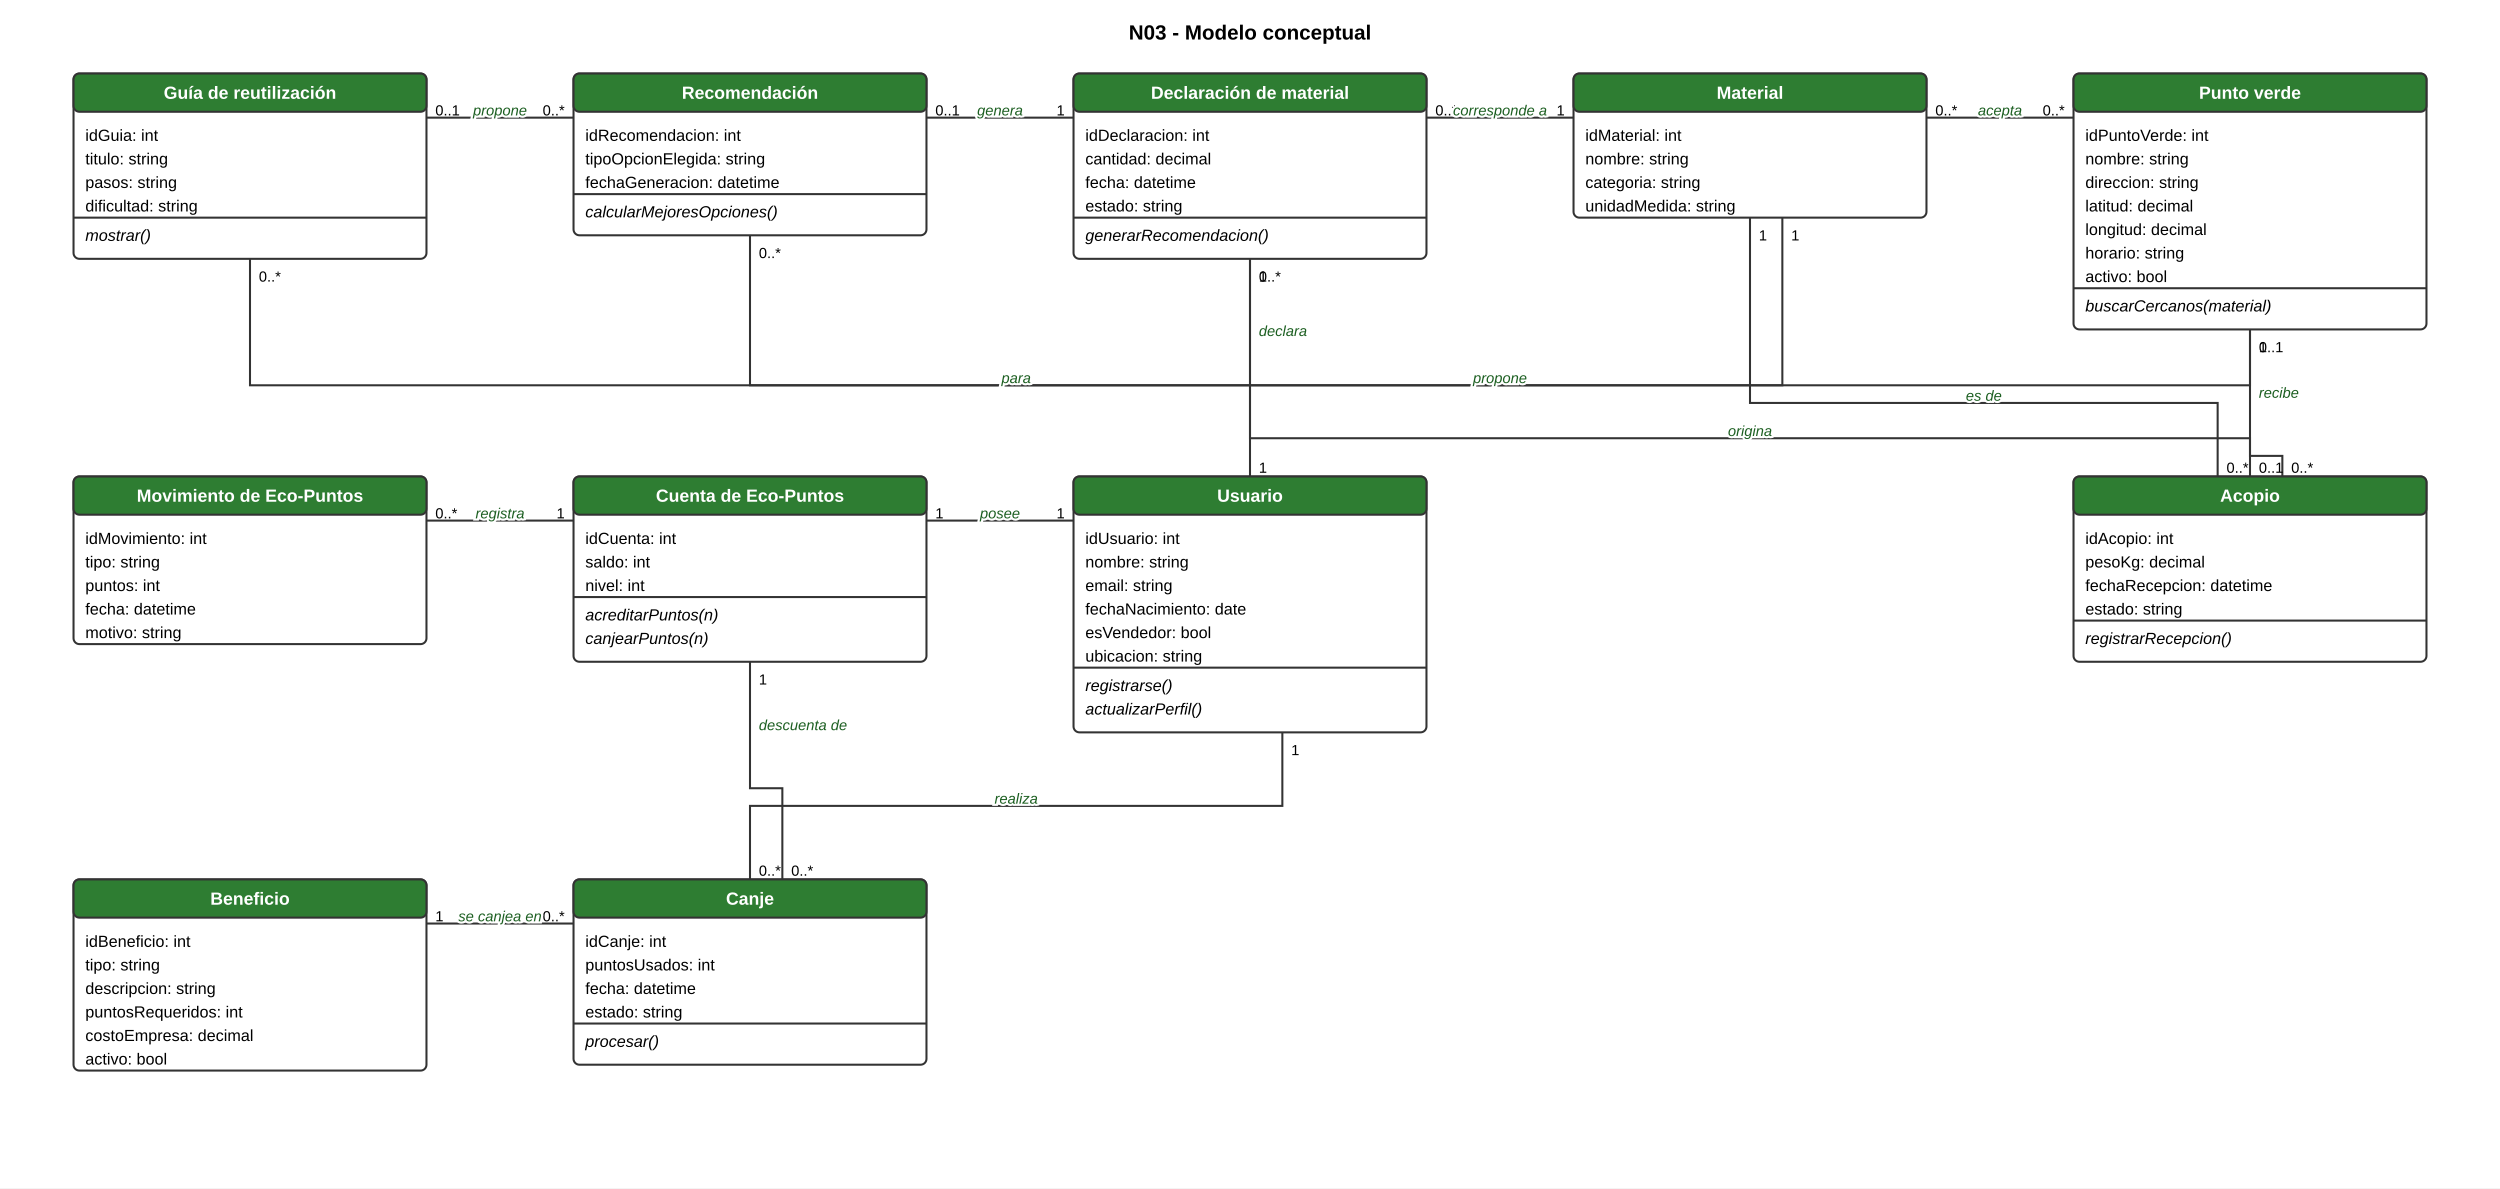
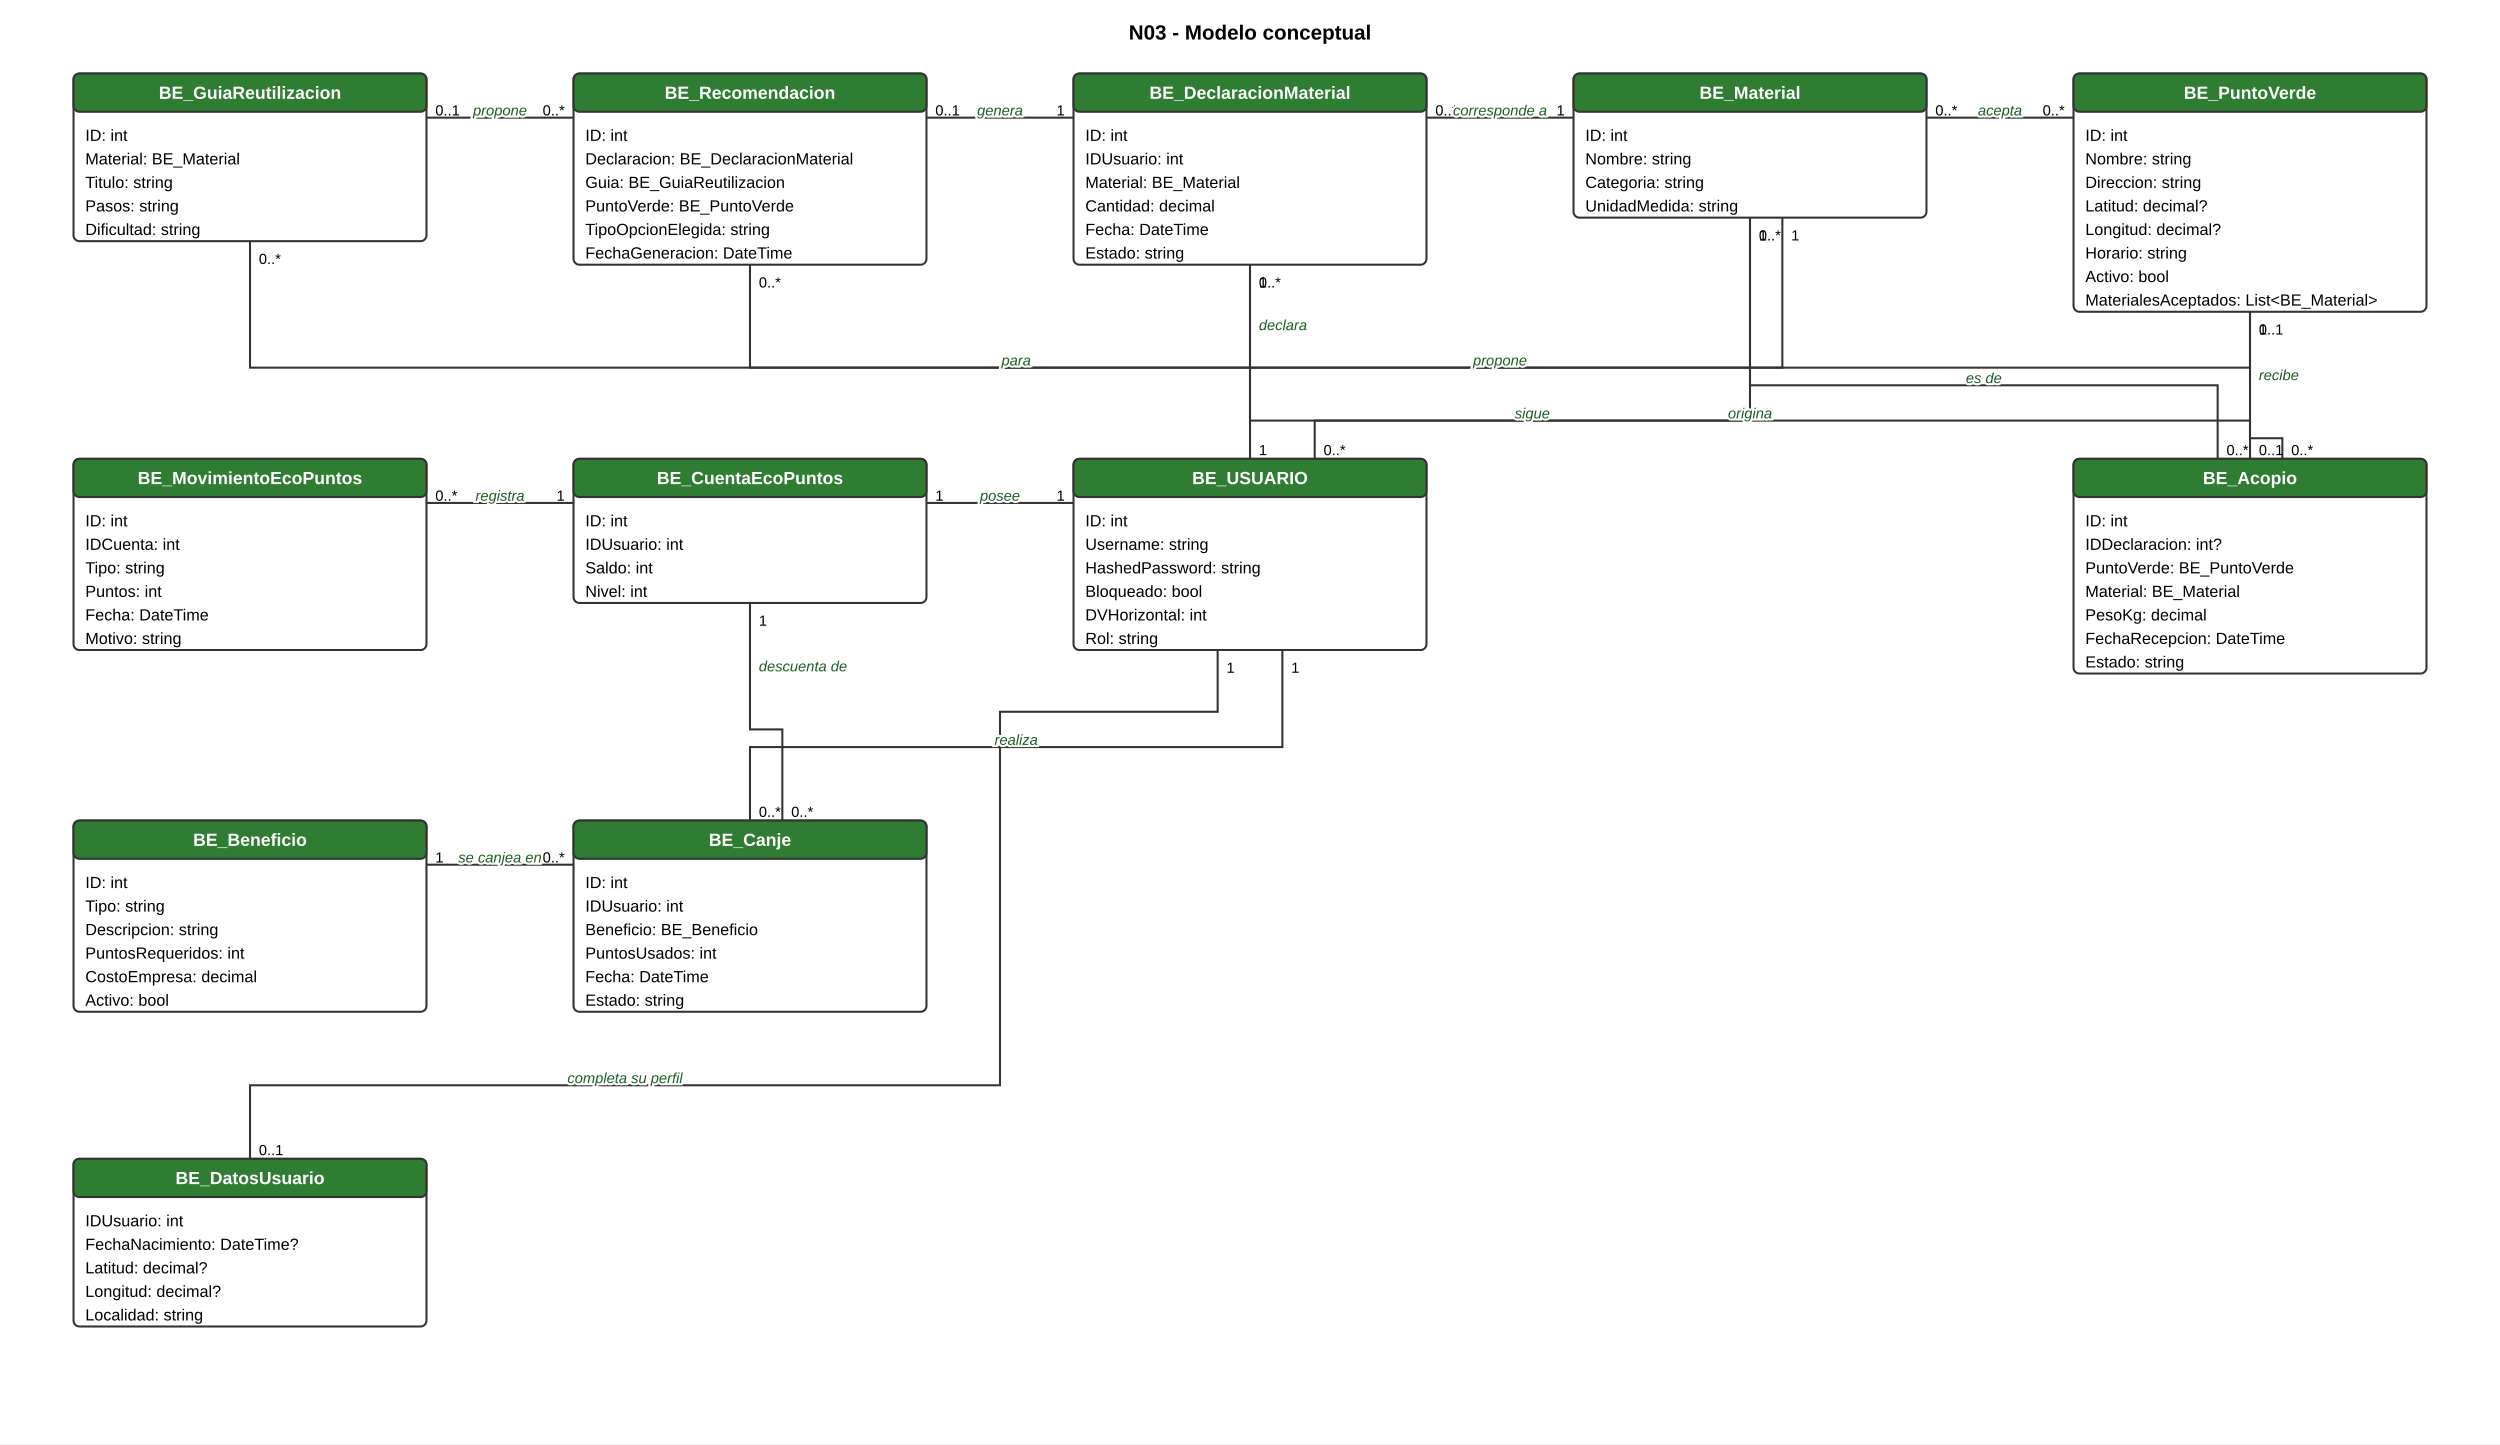
- <svg xmlns="http://www.w3.org/2000/svg" width="1700" height="808" viewBox="0 0 1700 808">
+ <svg xmlns="http://www.w3.org/2000/svg" width="1700" height="982" viewBox="0 0 1700 982">
  <defs>
    <marker id="ah" markerWidth="10" markerHeight="8" refX="9" refY="4" orient="auto">
      <path d="M0,0 L10,4 L0,8 z" fill="#333333" />
    </marker>
  </defs>
-   <rect width="1700" height="808" fill="#ffffff" />
+   <rect width="1700" height="982" fill="#ffffff" />
  <text x="850.0" y="26.9" text-anchor="middle" font-size="14" font-weight="bold" fill="#000000" font-family="Arial, Helvetica, sans-serif">N03 - Modelo conceptual</text>
-   <polyline points="850.0,324.0 850.0,274.0 850.0,274.0 850.0,176.0" fill="none" stroke="#333333" stroke-width="1.4" />
+   <polyline points="850.0,312.0 850.0,262.0 850.0,262.0 850.0,180.0" fill="none" stroke="#333333" stroke-width="1.4" />
  <polyline points="970.0,80.0 1070.0,80.0" fill="none" stroke="#333333" stroke-width="1.4" />
  <polyline points="730.0,80.0 630.0,80.0" fill="none" stroke="#333333" stroke-width="1.4" />
  <polyline points="390.0,80.0 290.0,80.0" fill="none" stroke="#333333" stroke-width="1.4" />
-   <polyline points="510.0,160.0 510.0,262.0 1530.0,262.0 1530.0,224.0" fill="none" stroke="#333333" stroke-width="1.4" />
-   <polyline points="850.0,176.0 850.0,298.0 1530.0,298.0 1530.0,324.0" fill="none" stroke="#333333" stroke-width="1.4" />
-   <polyline points="1530.0,224.0 1530.0,310.0 1552.0,310.0 1552.0,324.0" fill="none" stroke="#333333" stroke-width="1.4" />
-   <polyline points="1190.0,148.0 1190.0,274.0 1508.0,274.0 1508.0,324.0" fill="none" stroke="#333333" stroke-width="1.4" />
+   <polyline points="510.0,180.0 510.0,250.0 1530.0,250.0 1530.0,212.0" fill="none" stroke="#333333" stroke-width="1.4" />
+   <polyline points="850.0,180.0 850.0,286.0 1530.0,286.0 1530.0,312.0" fill="none" stroke="#333333" stroke-width="1.4" />
+   <polyline points="1530.0,212.0 1530.0,298.0 1552.0,298.0 1552.0,312.0" fill="none" stroke="#333333" stroke-width="1.4" />
+   <polyline points="1190.0,148.0 1190.0,262.0 1508.0,262.0 1508.0,312.0" fill="none" stroke="#333333" stroke-width="1.4" />
  <polyline points="1410.0,80.0 1310.0,80.0" fill="none" stroke="#333333" stroke-width="1.4" />
-   <polyline points="730.0,354.0 630.0,354.0" fill="none" stroke="#333333" stroke-width="1.4" />
-   <polyline points="390.0,354.0 290.0,354.0" fill="none" stroke="#333333" stroke-width="1.4" />
-   <polyline points="872.0,498.0 872.0,548.0 510.0,548.0 510.0,598.0" fill="none" stroke="#333333" stroke-width="1.4" />
-   <polyline points="290.0,628.0 390.0,628.0" fill="none" stroke="#333333" stroke-width="1.4" />
-   <polyline points="510.0,450.0 510.0,536.0 532.0,536.0 532.0,598.0" fill="none" stroke="#333333" stroke-width="1.4" />
-   <polyline points="1212.0,148.0 1212.0,262.0 170.0,262.0 170.0,176.0" fill="none" stroke="#333333" stroke-width="1.4" />
-   <rect x="730.0" y="324.0" width="240.0" height="174.0" rx="4" fill="#ffffff" stroke="#333333" stroke-width="1.4" />
-   <rect x="730.0" y="324.0" width="240.0" height="26.0" rx="4" fill="#2e7d32" stroke="#333333" stroke-width="1.4" />
-   <text x="850.0" y="341.2" text-anchor="middle" font-size="12" font-weight="bold" fill="#ffffff" font-family="Arial, Helvetica, sans-serif">Usuario</text>
-   <text x="738.0" y="369.9" text-anchor="start" font-size="11" font-weight="normal" fill="#000000" font-family="Arial, Helvetica, sans-serif">idUsuario: int</text>
-   <text x="738.0" y="385.9" text-anchor="start" font-size="11" font-weight="normal" fill="#000000" font-family="Arial, Helvetica, sans-serif">nombre: string</text>
-   <text x="738.0" y="401.9" text-anchor="start" font-size="11" font-weight="normal" fill="#000000" font-family="Arial, Helvetica, sans-serif">email: string</text>
-   <text x="738.0" y="417.9" text-anchor="start" font-size="11" font-weight="normal" fill="#000000" font-family="Arial, Helvetica, sans-serif">fechaNacimiento: date</text>
-   <text x="738.0" y="433.9" text-anchor="start" font-size="11" font-weight="normal" fill="#000000" font-family="Arial, Helvetica, sans-serif">esVendedor: bool</text>
-   <text x="738.0" y="449.9" text-anchor="start" font-size="11" font-weight="normal" fill="#000000" font-family="Arial, Helvetica, sans-serif">ubicacion: string</text>
-   <polyline points="730.0,454.0 970.0,454.0" fill="none" stroke="#333333" stroke-width="1.4" />
-   <text x="738.0" y="469.9" text-anchor="start" font-size="11" font-weight="normal" fill="#000000" font-family="Arial, Helvetica, sans-serif" font-style="italic">registrarse()</text>
-   <text x="738.0" y="485.9" text-anchor="start" font-size="11" font-weight="normal" fill="#000000" font-family="Arial, Helvetica, sans-serif" font-style="italic">actualizarPerfil()</text>
-   <rect x="730.0" y="50.0" width="240.0" height="126.0" rx="4" fill="#ffffff" stroke="#333333" stroke-width="1.4" />
+   <polyline points="730.0,342.0 630.0,342.0" fill="none" stroke="#333333" stroke-width="1.4" />
+   <polyline points="390.0,342.0 290.0,342.0" fill="none" stroke="#333333" stroke-width="1.4" />
+   <polyline points="872.0,442.0 872.0,508.0 510.0,508.0 510.0,558.0" fill="none" stroke="#333333" stroke-width="1.4" />
+   <polyline points="290.0,588.0 390.0,588.0" fill="none" stroke="#333333" stroke-width="1.4" />
+   <polyline points="510.0,410.0 510.0,496.0 532.0,496.0 532.0,558.0" fill="none" stroke="#333333" stroke-width="1.4" />
+   <polyline points="1212.0,148.0 1212.0,250.0 170.0,250.0 170.0,164.0" fill="none" stroke="#333333" stroke-width="1.4" />
+   <polyline points="828.0,442.0 828.0,484.0 680.0,484.0 680.0,738.0 170.0,738.0 170.0,788.0" fill="none" stroke="#333333" stroke-width="1.4" />
+   <polyline points="894.0,312.0 894.0,286.0 1190.0,286.0 1190.0,148.0" fill="none" stroke="#333333" stroke-width="1.4" />
+   <rect x="730.0" y="312.0" width="240.0" height="130.0" rx="4" fill="#ffffff" stroke="#333333" stroke-width="1.4" />
+   <rect x="730.0" y="312.0" width="240.0" height="26.0" rx="4" fill="#2e7d32" stroke="#333333" stroke-width="1.4" />
+   <text x="850.0" y="329.2" text-anchor="middle" font-size="12" font-weight="bold" fill="#ffffff" font-family="Arial, Helvetica, sans-serif">BE_USUARIO</text>
+   <text x="738.0" y="357.9" text-anchor="start" font-size="11" font-weight="normal" fill="#000000" font-family="Arial, Helvetica, sans-serif">ID: int</text>
+   <text x="738.0" y="373.9" text-anchor="start" font-size="11" font-weight="normal" fill="#000000" font-family="Arial, Helvetica, sans-serif">Username: string</text>
+   <text x="738.0" y="389.9" text-anchor="start" font-size="11" font-weight="normal" fill="#000000" font-family="Arial, Helvetica, sans-serif">HashedPassword: string</text>
+   <text x="738.0" y="405.9" text-anchor="start" font-size="11" font-weight="normal" fill="#000000" font-family="Arial, Helvetica, sans-serif">Bloqueado: bool</text>
+   <text x="738.0" y="421.9" text-anchor="start" font-size="11" font-weight="normal" fill="#000000" font-family="Arial, Helvetica, sans-serif">DVHorizontal: int</text>
+   <text x="738.0" y="437.9" text-anchor="start" font-size="11" font-weight="normal" fill="#000000" font-family="Arial, Helvetica, sans-serif">Rol: string</text>
+   <rect x="50.0" y="788.0" width="240.0" height="114.0" rx="4" fill="#ffffff" stroke="#333333" stroke-width="1.4" />
+   <rect x="50.0" y="788.0" width="240.0" height="26.0" rx="4" fill="#2e7d32" stroke="#333333" stroke-width="1.4" />
+   <text x="170.0" y="805.2" text-anchor="middle" font-size="12" font-weight="bold" fill="#ffffff" font-family="Arial, Helvetica, sans-serif">BE_DatosUsuario</text>
+   <text x="58.0" y="833.9" text-anchor="start" font-size="11" font-weight="normal" fill="#000000" font-family="Arial, Helvetica, sans-serif">IDUsuario: int</text>
+   <text x="58.0" y="849.9" text-anchor="start" font-size="11" font-weight="normal" fill="#000000" font-family="Arial, Helvetica, sans-serif">FechaNacimiento: DateTime?</text>
+   <text x="58.0" y="865.9" text-anchor="start" font-size="11" font-weight="normal" fill="#000000" font-family="Arial, Helvetica, sans-serif">Latitud: decimal?</text>
+   <text x="58.0" y="881.9" text-anchor="start" font-size="11" font-weight="normal" fill="#000000" font-family="Arial, Helvetica, sans-serif">Longitud: decimal?</text>
+   <text x="58.0" y="897.9" text-anchor="start" font-size="11" font-weight="normal" fill="#000000" font-family="Arial, Helvetica, sans-serif">Localidad: string</text>
+   <rect x="730.0" y="50.0" width="240.0" height="130.0" rx="4" fill="#ffffff" stroke="#333333" stroke-width="1.4" />
  <rect x="730.0" y="50.0" width="240.0" height="26.0" rx="4" fill="#2e7d32" stroke="#333333" stroke-width="1.4" />
-   <text x="850.0" y="67.2" text-anchor="middle" font-size="12" font-weight="bold" fill="#ffffff" font-family="Arial, Helvetica, sans-serif">Declaración de material</text>
-   <text x="738.0" y="95.8" text-anchor="start" font-size="11" font-weight="normal" fill="#000000" font-family="Arial, Helvetica, sans-serif">idDeclaracion: int</text>
-   <text x="738.0" y="111.8" text-anchor="start" font-size="11" font-weight="normal" fill="#000000" font-family="Arial, Helvetica, sans-serif">cantidad: decimal</text>
-   <text x="738.0" y="127.8" text-anchor="start" font-size="11" font-weight="normal" fill="#000000" font-family="Arial, Helvetica, sans-serif">fecha: datetime</text>
-   <text x="738.0" y="143.8" text-anchor="start" font-size="11" font-weight="normal" fill="#000000" font-family="Arial, Helvetica, sans-serif">estado: string</text>
-   <polyline points="730.0,148.0 970.0,148.0" fill="none" stroke="#333333" stroke-width="1.4" />
-   <text x="738.0" y="163.8" text-anchor="start" font-size="11" font-weight="normal" fill="#000000" font-family="Arial, Helvetica, sans-serif" font-style="italic">generarRecomendacion()</text>
+   <text x="850.0" y="67.2" text-anchor="middle" font-size="12" font-weight="bold" fill="#ffffff" font-family="Arial, Helvetica, sans-serif">BE_DeclaracionMaterial</text>
+   <text x="738.0" y="95.8" text-anchor="start" font-size="11" font-weight="normal" fill="#000000" font-family="Arial, Helvetica, sans-serif">ID: int</text>
+   <text x="738.0" y="111.8" text-anchor="start" font-size="11" font-weight="normal" fill="#000000" font-family="Arial, Helvetica, sans-serif">IDUsuario: int</text>
+   <text x="738.0" y="127.8" text-anchor="start" font-size="11" font-weight="normal" fill="#000000" font-family="Arial, Helvetica, sans-serif">Material: BE_Material</text>
+   <text x="738.0" y="143.8" text-anchor="start" font-size="11" font-weight="normal" fill="#000000" font-family="Arial, Helvetica, sans-serif">Cantidad: decimal</text>
+   <text x="738.0" y="159.8" text-anchor="start" font-size="11" font-weight="normal" fill="#000000" font-family="Arial, Helvetica, sans-serif">Fecha: DateTime</text>
+   <text x="738.0" y="175.8" text-anchor="start" font-size="11" font-weight="normal" fill="#000000" font-family="Arial, Helvetica, sans-serif">Estado: string</text>
  <rect x="1070.0" y="50.0" width="240.0" height="98.0" rx="4" fill="#ffffff" stroke="#333333" stroke-width="1.4" />
  <rect x="1070.0" y="50.0" width="240.0" height="26.0" rx="4" fill="#2e7d32" stroke="#333333" stroke-width="1.4" />
-   <text x="1190.0" y="67.2" text-anchor="middle" font-size="12" font-weight="bold" fill="#ffffff" font-family="Arial, Helvetica, sans-serif">Material</text>
-   <text x="1078.0" y="95.8" text-anchor="start" font-size="11" font-weight="normal" fill="#000000" font-family="Arial, Helvetica, sans-serif">idMaterial: int</text>
-   <text x="1078.0" y="111.8" text-anchor="start" font-size="11" font-weight="normal" fill="#000000" font-family="Arial, Helvetica, sans-serif">nombre: string</text>
-   <text x="1078.0" y="127.8" text-anchor="start" font-size="11" font-weight="normal" fill="#000000" font-family="Arial, Helvetica, sans-serif">categoria: string</text>
-   <text x="1078.0" y="143.8" text-anchor="start" font-size="11" font-weight="normal" fill="#000000" font-family="Arial, Helvetica, sans-serif">unidadMedida: string</text>
-   <rect x="390.0" y="50.0" width="240.0" height="110.0" rx="4" fill="#ffffff" stroke="#333333" stroke-width="1.4" />
+   <text x="1190.0" y="67.2" text-anchor="middle" font-size="12" font-weight="bold" fill="#ffffff" font-family="Arial, Helvetica, sans-serif">BE_Material</text>
+   <text x="1078.0" y="95.8" text-anchor="start" font-size="11" font-weight="normal" fill="#000000" font-family="Arial, Helvetica, sans-serif">ID: int</text>
+   <text x="1078.0" y="111.8" text-anchor="start" font-size="11" font-weight="normal" fill="#000000" font-family="Arial, Helvetica, sans-serif">Nombre: string</text>
+   <text x="1078.0" y="127.8" text-anchor="start" font-size="11" font-weight="normal" fill="#000000" font-family="Arial, Helvetica, sans-serif">Categoria: string</text>
+   <text x="1078.0" y="143.8" text-anchor="start" font-size="11" font-weight="normal" fill="#000000" font-family="Arial, Helvetica, sans-serif">UnidadMedida: string</text>
+   <rect x="390.0" y="50.0" width="240.0" height="130.0" rx="4" fill="#ffffff" stroke="#333333" stroke-width="1.4" />
  <rect x="390.0" y="50.0" width="240.0" height="26.0" rx="4" fill="#2e7d32" stroke="#333333" stroke-width="1.4" />
-   <text x="510.0" y="67.2" text-anchor="middle" font-size="12" font-weight="bold" fill="#ffffff" font-family="Arial, Helvetica, sans-serif">Recomendación</text>
-   <text x="398.0" y="95.8" text-anchor="start" font-size="11" font-weight="normal" fill="#000000" font-family="Arial, Helvetica, sans-serif">idRecomendacion: int</text>
-   <text x="398.0" y="111.8" text-anchor="start" font-size="11" font-weight="normal" fill="#000000" font-family="Arial, Helvetica, sans-serif">tipoOpcionElegida: string</text>
-   <text x="398.0" y="127.8" text-anchor="start" font-size="11" font-weight="normal" fill="#000000" font-family="Arial, Helvetica, sans-serif">fechaGeneracion: datetime</text>
-   <polyline points="390.0,132.0 630.0,132.0" fill="none" stroke="#333333" stroke-width="1.4" />
-   <text x="398.0" y="147.8" text-anchor="start" font-size="11" font-weight="normal" fill="#000000" font-family="Arial, Helvetica, sans-serif" font-style="italic">calcularMejoresOpciones()</text>
-   <rect x="50.0" y="50.0" width="240.0" height="126.0" rx="4" fill="#ffffff" stroke="#333333" stroke-width="1.4" />
+   <text x="510.0" y="67.2" text-anchor="middle" font-size="12" font-weight="bold" fill="#ffffff" font-family="Arial, Helvetica, sans-serif">BE_Recomendacion</text>
+   <text x="398.0" y="95.8" text-anchor="start" font-size="11" font-weight="normal" fill="#000000" font-family="Arial, Helvetica, sans-serif">ID: int</text>
+   <text x="398.0" y="111.8" text-anchor="start" font-size="11" font-weight="normal" fill="#000000" font-family="Arial, Helvetica, sans-serif">Declaracion: BE_DeclaracionMaterial</text>
+   <text x="398.0" y="127.8" text-anchor="start" font-size="11" font-weight="normal" fill="#000000" font-family="Arial, Helvetica, sans-serif">Guia: BE_GuiaReutilizacion</text>
+   <text x="398.0" y="143.8" text-anchor="start" font-size="11" font-weight="normal" fill="#000000" font-family="Arial, Helvetica, sans-serif">PuntoVerde: BE_PuntoVerde</text>
+   <text x="398.0" y="159.8" text-anchor="start" font-size="11" font-weight="normal" fill="#000000" font-family="Arial, Helvetica, sans-serif">TipoOpcionElegida: string</text>
+   <text x="398.0" y="175.8" text-anchor="start" font-size="11" font-weight="normal" fill="#000000" font-family="Arial, Helvetica, sans-serif">FechaGeneracion: DateTime</text>
+   <rect x="50.0" y="50.0" width="240.0" height="114.0" rx="4" fill="#ffffff" stroke="#333333" stroke-width="1.4" />
  <rect x="50.0" y="50.0" width="240.0" height="26.0" rx="4" fill="#2e7d32" stroke="#333333" stroke-width="1.4" />
-   <text x="170.0" y="67.2" text-anchor="middle" font-size="12" font-weight="bold" fill="#ffffff" font-family="Arial, Helvetica, sans-serif">Guía de reutilización</text>
-   <text x="58.0" y="95.8" text-anchor="start" font-size="11" font-weight="normal" fill="#000000" font-family="Arial, Helvetica, sans-serif">idGuia: int</text>
-   <text x="58.0" y="111.8" text-anchor="start" font-size="11" font-weight="normal" fill="#000000" font-family="Arial, Helvetica, sans-serif">titulo: string</text>
-   <text x="58.0" y="127.8" text-anchor="start" font-size="11" font-weight="normal" fill="#000000" font-family="Arial, Helvetica, sans-serif">pasos: string</text>
-   <text x="58.0" y="143.8" text-anchor="start" font-size="11" font-weight="normal" fill="#000000" font-family="Arial, Helvetica, sans-serif">dificultad: string</text>
-   <polyline points="50.0,148.0 290.0,148.0" fill="none" stroke="#333333" stroke-width="1.4" />
-   <text x="58.0" y="163.8" text-anchor="start" font-size="11" font-weight="normal" fill="#000000" font-family="Arial, Helvetica, sans-serif" font-style="italic">mostrar()</text>
-   <rect x="1410.0" y="50.0" width="240.0" height="174.0" rx="4" fill="#ffffff" stroke="#333333" stroke-width="1.4" />
+   <text x="170.0" y="67.2" text-anchor="middle" font-size="12" font-weight="bold" fill="#ffffff" font-family="Arial, Helvetica, sans-serif">BE_GuiaReutilizacion</text>
+   <text x="58.0" y="95.8" text-anchor="start" font-size="11" font-weight="normal" fill="#000000" font-family="Arial, Helvetica, sans-serif">ID: int</text>
+   <text x="58.0" y="111.8" text-anchor="start" font-size="11" font-weight="normal" fill="#000000" font-family="Arial, Helvetica, sans-serif">Material: BE_Material</text>
+   <text x="58.0" y="127.8" text-anchor="start" font-size="11" font-weight="normal" fill="#000000" font-family="Arial, Helvetica, sans-serif">Titulo: string</text>
+   <text x="58.0" y="143.8" text-anchor="start" font-size="11" font-weight="normal" fill="#000000" font-family="Arial, Helvetica, sans-serif">Pasos: string</text>
+   <text x="58.0" y="159.8" text-anchor="start" font-size="11" font-weight="normal" fill="#000000" font-family="Arial, Helvetica, sans-serif">Dificultad: string</text>
+   <rect x="1410.0" y="50.0" width="240.0" height="162.0" rx="4" fill="#ffffff" stroke="#333333" stroke-width="1.4" />
  <rect x="1410.0" y="50.0" width="240.0" height="26.0" rx="4" fill="#2e7d32" stroke="#333333" stroke-width="1.4" />
-   <text x="1530.0" y="67.2" text-anchor="middle" font-size="12" font-weight="bold" fill="#ffffff" font-family="Arial, Helvetica, sans-serif">Punto verde</text>
-   <text x="1418.0" y="95.8" text-anchor="start" font-size="11" font-weight="normal" fill="#000000" font-family="Arial, Helvetica, sans-serif">idPuntoVerde: int</text>
-   <text x="1418.0" y="111.8" text-anchor="start" font-size="11" font-weight="normal" fill="#000000" font-family="Arial, Helvetica, sans-serif">nombre: string</text>
-   <text x="1418.0" y="127.8" text-anchor="start" font-size="11" font-weight="normal" fill="#000000" font-family="Arial, Helvetica, sans-serif">direccion: string</text>
-   <text x="1418.0" y="143.8" text-anchor="start" font-size="11" font-weight="normal" fill="#000000" font-family="Arial, Helvetica, sans-serif">latitud: decimal</text>
-   <text x="1418.0" y="159.8" text-anchor="start" font-size="11" font-weight="normal" fill="#000000" font-family="Arial, Helvetica, sans-serif">longitud: decimal</text>
-   <text x="1418.0" y="175.8" text-anchor="start" font-size="11" font-weight="normal" fill="#000000" font-family="Arial, Helvetica, sans-serif">horario: string</text>
-   <text x="1418.0" y="191.8" text-anchor="start" font-size="11" font-weight="normal" fill="#000000" font-family="Arial, Helvetica, sans-serif">activo: bool</text>
-   <polyline points="1410.0,196.0 1650.0,196.0" fill="none" stroke="#333333" stroke-width="1.4" />
-   <text x="1418.0" y="211.8" text-anchor="start" font-size="11" font-weight="normal" fill="#000000" font-family="Arial, Helvetica, sans-serif" font-style="italic">buscarCercanos(material)</text>
-   <rect x="390.0" y="324.0" width="240.0" height="126.0" rx="4" fill="#ffffff" stroke="#333333" stroke-width="1.4" />
-   <rect x="390.0" y="324.0" width="240.0" height="26.0" rx="4" fill="#2e7d32" stroke="#333333" stroke-width="1.4" />
-   <text x="510.0" y="341.2" text-anchor="middle" font-size="12" font-weight="bold" fill="#ffffff" font-family="Arial, Helvetica, sans-serif">Cuenta de Eco-Puntos</text>
-   <text x="398.0" y="369.9" text-anchor="start" font-size="11" font-weight="normal" fill="#000000" font-family="Arial, Helvetica, sans-serif">idCuenta: int</text>
-   <text x="398.0" y="385.9" text-anchor="start" font-size="11" font-weight="normal" fill="#000000" font-family="Arial, Helvetica, sans-serif">saldo: int</text>
-   <text x="398.0" y="401.9" text-anchor="start" font-size="11" font-weight="normal" fill="#000000" font-family="Arial, Helvetica, sans-serif">nivel: int</text>
-   <polyline points="390.0,406.0 630.0,406.0" fill="none" stroke="#333333" stroke-width="1.4" />
-   <text x="398.0" y="421.9" text-anchor="start" font-size="11" font-weight="normal" fill="#000000" font-family="Arial, Helvetica, sans-serif" font-style="italic">acreditarPuntos(n)</text>
-   <text x="398.0" y="437.9" text-anchor="start" font-size="11" font-weight="normal" fill="#000000" font-family="Arial, Helvetica, sans-serif" font-style="italic">canjearPuntos(n)</text>
-   <rect x="50.0" y="324.0" width="240.0" height="114.0" rx="4" fill="#ffffff" stroke="#333333" stroke-width="1.4" />
-   <rect x="50.0" y="324.0" width="240.0" height="26.0" rx="4" fill="#2e7d32" stroke="#333333" stroke-width="1.4" />
-   <text x="170.0" y="341.2" text-anchor="middle" font-size="12" font-weight="bold" fill="#ffffff" font-family="Arial, Helvetica, sans-serif">Movimiento de Eco-Puntos</text>
-   <text x="58.0" y="369.9" text-anchor="start" font-size="11" font-weight="normal" fill="#000000" font-family="Arial, Helvetica, sans-serif">idMovimiento: int</text>
-   <text x="58.0" y="385.9" text-anchor="start" font-size="11" font-weight="normal" fill="#000000" font-family="Arial, Helvetica, sans-serif">tipo: string</text>
-   <text x="58.0" y="401.9" text-anchor="start" font-size="11" font-weight="normal" fill="#000000" font-family="Arial, Helvetica, sans-serif">puntos: int</text>
-   <text x="58.0" y="417.9" text-anchor="start" font-size="11" font-weight="normal" fill="#000000" font-family="Arial, Helvetica, sans-serif">fecha: datetime</text>
-   <text x="58.0" y="433.9" text-anchor="start" font-size="11" font-weight="normal" fill="#000000" font-family="Arial, Helvetica, sans-serif">motivo: string</text>
-   <rect x="1410.0" y="324.0" width="240.0" height="126.0" rx="4" fill="#ffffff" stroke="#333333" stroke-width="1.4" />
-   <rect x="1410.0" y="324.0" width="240.0" height="26.0" rx="4" fill="#2e7d32" stroke="#333333" stroke-width="1.4" />
-   <text x="1530.0" y="341.2" text-anchor="middle" font-size="12" font-weight="bold" fill="#ffffff" font-family="Arial, Helvetica, sans-serif">Acopio</text>
-   <text x="1418.0" y="369.9" text-anchor="start" font-size="11" font-weight="normal" fill="#000000" font-family="Arial, Helvetica, sans-serif">idAcopio: int</text>
-   <text x="1418.0" y="385.9" text-anchor="start" font-size="11" font-weight="normal" fill="#000000" font-family="Arial, Helvetica, sans-serif">pesoKg: decimal</text>
-   <text x="1418.0" y="401.9" text-anchor="start" font-size="11" font-weight="normal" fill="#000000" font-family="Arial, Helvetica, sans-serif">fechaRecepcion: datetime</text>
-   <text x="1418.0" y="417.9" text-anchor="start" font-size="11" font-weight="normal" fill="#000000" font-family="Arial, Helvetica, sans-serif">estado: string</text>
-   <polyline points="1410.0,422.0 1650.0,422.0" fill="none" stroke="#333333" stroke-width="1.4" />
-   <text x="1418.0" y="437.9" text-anchor="start" font-size="11" font-weight="normal" fill="#000000" font-family="Arial, Helvetica, sans-serif" font-style="italic">registrarRecepcion()</text>
-   <rect x="390.0" y="598.0" width="240.0" height="126.0" rx="4" fill="#ffffff" stroke="#333333" stroke-width="1.4" />
-   <rect x="390.0" y="598.0" width="240.0" height="26.0" rx="4" fill="#2e7d32" stroke="#333333" stroke-width="1.4" />
-   <text x="510.0" y="615.2" text-anchor="middle" font-size="12" font-weight="bold" fill="#ffffff" font-family="Arial, Helvetica, sans-serif">Canje</text>
-   <text x="398.0" y="643.9" text-anchor="start" font-size="11" font-weight="normal" fill="#000000" font-family="Arial, Helvetica, sans-serif">idCanje: int</text>
-   <text x="398.0" y="659.9" text-anchor="start" font-size="11" font-weight="normal" fill="#000000" font-family="Arial, Helvetica, sans-serif">puntosUsados: int</text>
-   <text x="398.0" y="675.9" text-anchor="start" font-size="11" font-weight="normal" fill="#000000" font-family="Arial, Helvetica, sans-serif">fecha: datetime</text>
-   <text x="398.0" y="691.9" text-anchor="start" font-size="11" font-weight="normal" fill="#000000" font-family="Arial, Helvetica, sans-serif">estado: string</text>
-   <polyline points="390.0,696.0 630.0,696.0" fill="none" stroke="#333333" stroke-width="1.4" />
-   <text x="398.0" y="711.9" text-anchor="start" font-size="11" font-weight="normal" fill="#000000" font-family="Arial, Helvetica, sans-serif" font-style="italic">procesar()</text>
-   <rect x="50.0" y="598.0" width="240.0" height="130.0" rx="4" fill="#ffffff" stroke="#333333" stroke-width="1.4" />
-   <rect x="50.0" y="598.0" width="240.0" height="26.0" rx="4" fill="#2e7d32" stroke="#333333" stroke-width="1.4" />
-   <text x="170.0" y="615.2" text-anchor="middle" font-size="12" font-weight="bold" fill="#ffffff" font-family="Arial, Helvetica, sans-serif">Beneficio</text>
-   <text x="58.0" y="643.9" text-anchor="start" font-size="11" font-weight="normal" fill="#000000" font-family="Arial, Helvetica, sans-serif">idBeneficio: int</text>
-   <text x="58.0" y="659.9" text-anchor="start" font-size="11" font-weight="normal" fill="#000000" font-family="Arial, Helvetica, sans-serif">tipo: string</text>
-   <text x="58.0" y="675.9" text-anchor="start" font-size="11" font-weight="normal" fill="#000000" font-family="Arial, Helvetica, sans-serif">descripcion: string</text>
-   <text x="58.0" y="691.9" text-anchor="start" font-size="11" font-weight="normal" fill="#000000" font-family="Arial, Helvetica, sans-serif">puntosRequeridos: int</text>
-   <text x="58.0" y="707.9" text-anchor="start" font-size="11" font-weight="normal" fill="#000000" font-family="Arial, Helvetica, sans-serif">costoEmpresa: decimal</text>
-   <text x="58.0" y="723.9" text-anchor="start" font-size="11" font-weight="normal" fill="#000000" font-family="Arial, Helvetica, sans-serif">activo: bool</text>
-   <text x="856.0" y="321.5" text-anchor="start" font-size="10" font-weight="normal" fill="#000000" font-family="Arial, Helvetica, sans-serif">1</text>
-   <text x="856.0" y="191.5" text-anchor="start" font-size="10" font-weight="normal" fill="#000000" font-family="Arial, Helvetica, sans-serif">0..*</text>
-   <text x="856.0" y="228.5" text-anchor="start" font-size="10" font-weight="normal" fill="#1b5e20" font-family="Arial, Helvetica, sans-serif" font-style="italic" paint-order="stroke" stroke="#ffffff" stroke-width="3">declara</text>
+   <text x="1530.0" y="67.2" text-anchor="middle" font-size="12" font-weight="bold" fill="#ffffff" font-family="Arial, Helvetica, sans-serif">BE_PuntoVerde</text>
+   <text x="1418.0" y="95.8" text-anchor="start" font-size="11" font-weight="normal" fill="#000000" font-family="Arial, Helvetica, sans-serif">ID: int</text>
+   <text x="1418.0" y="111.8" text-anchor="start" font-size="11" font-weight="normal" fill="#000000" font-family="Arial, Helvetica, sans-serif">Nombre: string</text>
+   <text x="1418.0" y="127.8" text-anchor="start" font-size="11" font-weight="normal" fill="#000000" font-family="Arial, Helvetica, sans-serif">Direccion: string</text>
+   <text x="1418.0" y="143.8" text-anchor="start" font-size="11" font-weight="normal" fill="#000000" font-family="Arial, Helvetica, sans-serif">Latitud: decimal?</text>
+   <text x="1418.0" y="159.8" text-anchor="start" font-size="11" font-weight="normal" fill="#000000" font-family="Arial, Helvetica, sans-serif">Longitud: decimal?</text>
+   <text x="1418.0" y="175.8" text-anchor="start" font-size="11" font-weight="normal" fill="#000000" font-family="Arial, Helvetica, sans-serif">Horario: string</text>
+   <text x="1418.0" y="191.8" text-anchor="start" font-size="11" font-weight="normal" fill="#000000" font-family="Arial, Helvetica, sans-serif">Activo: bool</text>
+   <text x="1418.0" y="207.8" text-anchor="start" font-size="11" font-weight="normal" fill="#000000" font-family="Arial, Helvetica, sans-serif">MaterialesAceptados: List&lt;BE_Material&gt;</text>
+   <rect x="390.0" y="312.0" width="240.0" height="98.0" rx="4" fill="#ffffff" stroke="#333333" stroke-width="1.4" />
+   <rect x="390.0" y="312.0" width="240.0" height="26.0" rx="4" fill="#2e7d32" stroke="#333333" stroke-width="1.4" />
+   <text x="510.0" y="329.2" text-anchor="middle" font-size="12" font-weight="bold" fill="#ffffff" font-family="Arial, Helvetica, sans-serif">BE_CuentaEcoPuntos</text>
+   <text x="398.0" y="357.9" text-anchor="start" font-size="11" font-weight="normal" fill="#000000" font-family="Arial, Helvetica, sans-serif">ID: int</text>
+   <text x="398.0" y="373.9" text-anchor="start" font-size="11" font-weight="normal" fill="#000000" font-family="Arial, Helvetica, sans-serif">IDUsuario: int</text>
+   <text x="398.0" y="389.9" text-anchor="start" font-size="11" font-weight="normal" fill="#000000" font-family="Arial, Helvetica, sans-serif">Saldo: int</text>
+   <text x="398.0" y="405.9" text-anchor="start" font-size="11" font-weight="normal" fill="#000000" font-family="Arial, Helvetica, sans-serif">Nivel: int</text>
+   <rect x="50.0" y="312.0" width="240.0" height="130.0" rx="4" fill="#ffffff" stroke="#333333" stroke-width="1.4" />
+   <rect x="50.0" y="312.0" width="240.0" height="26.0" rx="4" fill="#2e7d32" stroke="#333333" stroke-width="1.4" />
+   <text x="170.0" y="329.2" text-anchor="middle" font-size="12" font-weight="bold" fill="#ffffff" font-family="Arial, Helvetica, sans-serif">BE_MovimientoEcoPuntos</text>
+   <text x="58.0" y="357.9" text-anchor="start" font-size="11" font-weight="normal" fill="#000000" font-family="Arial, Helvetica, sans-serif">ID: int</text>
+   <text x="58.0" y="373.9" text-anchor="start" font-size="11" font-weight="normal" fill="#000000" font-family="Arial, Helvetica, sans-serif">IDCuenta: int</text>
+   <text x="58.0" y="389.9" text-anchor="start" font-size="11" font-weight="normal" fill="#000000" font-family="Arial, Helvetica, sans-serif">Tipo: string</text>
+   <text x="58.0" y="405.9" text-anchor="start" font-size="11" font-weight="normal" fill="#000000" font-family="Arial, Helvetica, sans-serif">Puntos: int</text>
+   <text x="58.0" y="421.9" text-anchor="start" font-size="11" font-weight="normal" fill="#000000" font-family="Arial, Helvetica, sans-serif">Fecha: DateTime</text>
+   <text x="58.0" y="437.9" text-anchor="start" font-size="11" font-weight="normal" fill="#000000" font-family="Arial, Helvetica, sans-serif">Motivo: string</text>
+   <rect x="1410.0" y="312.0" width="240.0" height="146.0" rx="4" fill="#ffffff" stroke="#333333" stroke-width="1.4" />
+   <rect x="1410.0" y="312.0" width="240.0" height="26.0" rx="4" fill="#2e7d32" stroke="#333333" stroke-width="1.4" />
+   <text x="1530.0" y="329.2" text-anchor="middle" font-size="12" font-weight="bold" fill="#ffffff" font-family="Arial, Helvetica, sans-serif">BE_Acopio</text>
+   <text x="1418.0" y="357.9" text-anchor="start" font-size="11" font-weight="normal" fill="#000000" font-family="Arial, Helvetica, sans-serif">ID: int</text>
+   <text x="1418.0" y="373.9" text-anchor="start" font-size="11" font-weight="normal" fill="#000000" font-family="Arial, Helvetica, sans-serif">IDDeclaracion: int?</text>
+   <text x="1418.0" y="389.9" text-anchor="start" font-size="11" font-weight="normal" fill="#000000" font-family="Arial, Helvetica, sans-serif">PuntoVerde: BE_PuntoVerde</text>
+   <text x="1418.0" y="405.9" text-anchor="start" font-size="11" font-weight="normal" fill="#000000" font-family="Arial, Helvetica, sans-serif">Material: BE_Material</text>
+   <text x="1418.0" y="421.9" text-anchor="start" font-size="11" font-weight="normal" fill="#000000" font-family="Arial, Helvetica, sans-serif">PesoKg: decimal</text>
+   <text x="1418.0" y="437.9" text-anchor="start" font-size="11" font-weight="normal" fill="#000000" font-family="Arial, Helvetica, sans-serif">FechaRecepcion: DateTime</text>
+   <text x="1418.0" y="453.9" text-anchor="start" font-size="11" font-weight="normal" fill="#000000" font-family="Arial, Helvetica, sans-serif">Estado: string</text>
+   <rect x="390.0" y="558.0" width="240.0" height="130.0" rx="4" fill="#ffffff" stroke="#333333" stroke-width="1.4" />
+   <rect x="390.0" y="558.0" width="240.0" height="26.0" rx="4" fill="#2e7d32" stroke="#333333" stroke-width="1.4" />
+   <text x="510.0" y="575.2" text-anchor="middle" font-size="12" font-weight="bold" fill="#ffffff" font-family="Arial, Helvetica, sans-serif">BE_Canje</text>
+   <text x="398.0" y="603.9" text-anchor="start" font-size="11" font-weight="normal" fill="#000000" font-family="Arial, Helvetica, sans-serif">ID: int</text>
+   <text x="398.0" y="619.9" text-anchor="start" font-size="11" font-weight="normal" fill="#000000" font-family="Arial, Helvetica, sans-serif">IDUsuario: int</text>
+   <text x="398.0" y="635.9" text-anchor="start" font-size="11" font-weight="normal" fill="#000000" font-family="Arial, Helvetica, sans-serif">Beneficio: BE_Beneficio</text>
+   <text x="398.0" y="651.9" text-anchor="start" font-size="11" font-weight="normal" fill="#000000" font-family="Arial, Helvetica, sans-serif">PuntosUsados: int</text>
+   <text x="398.0" y="667.9" text-anchor="start" font-size="11" font-weight="normal" fill="#000000" font-family="Arial, Helvetica, sans-serif">Fecha: DateTime</text>
+   <text x="398.0" y="683.9" text-anchor="start" font-size="11" font-weight="normal" fill="#000000" font-family="Arial, Helvetica, sans-serif">Estado: string</text>
+   <rect x="50.0" y="558.0" width="240.0" height="130.0" rx="4" fill="#ffffff" stroke="#333333" stroke-width="1.4" />
+   <rect x="50.0" y="558.0" width="240.0" height="26.0" rx="4" fill="#2e7d32" stroke="#333333" stroke-width="1.4" />
+   <text x="170.0" y="575.2" text-anchor="middle" font-size="12" font-weight="bold" fill="#ffffff" font-family="Arial, Helvetica, sans-serif">BE_Beneficio</text>
+   <text x="58.0" y="603.9" text-anchor="start" font-size="11" font-weight="normal" fill="#000000" font-family="Arial, Helvetica, sans-serif">ID: int</text>
+   <text x="58.0" y="619.9" text-anchor="start" font-size="11" font-weight="normal" fill="#000000" font-family="Arial, Helvetica, sans-serif">Tipo: string</text>
+   <text x="58.0" y="635.9" text-anchor="start" font-size="11" font-weight="normal" fill="#000000" font-family="Arial, Helvetica, sans-serif">Descripcion: string</text>
+   <text x="58.0" y="651.9" text-anchor="start" font-size="11" font-weight="normal" fill="#000000" font-family="Arial, Helvetica, sans-serif">PuntosRequeridos: int</text>
+   <text x="58.0" y="667.9" text-anchor="start" font-size="11" font-weight="normal" fill="#000000" font-family="Arial, Helvetica, sans-serif">CostoEmpresa: decimal</text>
+   <text x="58.0" y="683.9" text-anchor="start" font-size="11" font-weight="normal" fill="#000000" font-family="Arial, Helvetica, sans-serif">Activo: bool</text>
+   <text x="856.0" y="309.5" text-anchor="start" font-size="10" font-weight="normal" fill="#000000" font-family="Arial, Helvetica, sans-serif">1</text>
+   <text x="856.0" y="195.5" text-anchor="start" font-size="10" font-weight="normal" fill="#000000" font-family="Arial, Helvetica, sans-serif">0..*</text>
+   <text x="856.0" y="224.5" text-anchor="start" font-size="10" font-weight="normal" fill="#1b5e20" font-family="Arial, Helvetica, sans-serif" font-style="italic" paint-order="stroke" stroke="#ffffff" stroke-width="3">declara</text>
  <text x="976.0" y="78.5" text-anchor="start" font-size="10" font-weight="normal" fill="#000000" font-family="Arial, Helvetica, sans-serif">0..*</text>
  <text x="1064.0" y="78.5" text-anchor="end" font-size="10" font-weight="normal" fill="#000000" font-family="Arial, Helvetica, sans-serif">1</text>
  <text x="1020.0" y="78.5" text-anchor="middle" font-size="10" font-weight="normal" fill="#1b5e20" font-family="Arial, Helvetica, sans-serif" font-style="italic" paint-order="stroke" stroke="#ffffff" stroke-width="3">corresponde a</text>
  <text x="724.0" y="78.5" text-anchor="end" font-size="10" font-weight="normal" fill="#000000" font-family="Arial, Helvetica, sans-serif">1</text>
  <text x="636.0" y="78.5" text-anchor="start" font-size="10" font-weight="normal" fill="#000000" font-family="Arial, Helvetica, sans-serif">0..1</text>
  <text x="680.0" y="78.5" text-anchor="middle" font-size="10" font-weight="normal" fill="#1b5e20" font-family="Arial, Helvetica, sans-serif" font-style="italic" paint-order="stroke" stroke="#ffffff" stroke-width="3">genera</text>
  <text x="384.0" y="78.5" text-anchor="end" font-size="10" font-weight="normal" fill="#000000" font-family="Arial, Helvetica, sans-serif">0..*</text>
  <text x="296.0" y="78.5" text-anchor="start" font-size="10" font-weight="normal" fill="#000000" font-family="Arial, Helvetica, sans-serif">0..1</text>
  <text x="340.0" y="78.5" text-anchor="middle" font-size="10" font-weight="normal" fill="#1b5e20" font-family="Arial, Helvetica, sans-serif" font-style="italic" paint-order="stroke" stroke="#ffffff" stroke-width="3">propone</text>
-   <text x="516.0" y="175.5" text-anchor="start" font-size="10" font-weight="normal" fill="#000000" font-family="Arial, Helvetica, sans-serif">0..*</text>
-   <text x="1536.0" y="239.5" text-anchor="start" font-size="10" font-weight="normal" fill="#000000" font-family="Arial, Helvetica, sans-serif">0..1</text>
-   <text x="1020.0" y="260.5" text-anchor="middle" font-size="10" font-weight="normal" fill="#1b5e20" font-family="Arial, Helvetica, sans-serif" font-style="italic" paint-order="stroke" stroke="#ffffff" stroke-width="3">propone</text>
-   <text x="856.0" y="191.5" text-anchor="start" font-size="10" font-weight="normal" fill="#000000" font-family="Arial, Helvetica, sans-serif">1</text>
-   <text x="1536.0" y="321.5" text-anchor="start" font-size="10" font-weight="normal" fill="#000000" font-family="Arial, Helvetica, sans-serif">0..1</text>
-   <text x="1190.0" y="296.5" text-anchor="middle" font-size="10" font-weight="normal" fill="#1b5e20" font-family="Arial, Helvetica, sans-serif" font-style="italic" paint-order="stroke" stroke="#ffffff" stroke-width="3">origina</text>
-   <text x="1536.0" y="239.5" text-anchor="start" font-size="10" font-weight="normal" fill="#000000" font-family="Arial, Helvetica, sans-serif">1</text>
-   <text x="1558.0" y="321.5" text-anchor="start" font-size="10" font-weight="normal" fill="#000000" font-family="Arial, Helvetica, sans-serif">0..*</text>
-   <text x="1536.0" y="270.5" text-anchor="start" font-size="10" font-weight="normal" fill="#1b5e20" font-family="Arial, Helvetica, sans-serif" font-style="italic" paint-order="stroke" stroke="#ffffff" stroke-width="3">recibe</text>
+   <text x="516.0" y="195.5" text-anchor="start" font-size="10" font-weight="normal" fill="#000000" font-family="Arial, Helvetica, sans-serif">0..*</text>
+   <text x="1536.0" y="227.5" text-anchor="start" font-size="10" font-weight="normal" fill="#000000" font-family="Arial, Helvetica, sans-serif">0..1</text>
+   <text x="1020.0" y="248.5" text-anchor="middle" font-size="10" font-weight="normal" fill="#1b5e20" font-family="Arial, Helvetica, sans-serif" font-style="italic" paint-order="stroke" stroke="#ffffff" stroke-width="3">propone</text>
+   <text x="856.0" y="195.5" text-anchor="start" font-size="10" font-weight="normal" fill="#000000" font-family="Arial, Helvetica, sans-serif">1</text>
+   <text x="1536.0" y="309.5" text-anchor="start" font-size="10" font-weight="normal" fill="#000000" font-family="Arial, Helvetica, sans-serif">0..1</text>
+   <text x="1190.0" y="284.5" text-anchor="middle" font-size="10" font-weight="normal" fill="#1b5e20" font-family="Arial, Helvetica, sans-serif" font-style="italic" paint-order="stroke" stroke="#ffffff" stroke-width="3">origina</text>
+   <text x="1536.0" y="227.5" text-anchor="start" font-size="10" font-weight="normal" fill="#000000" font-family="Arial, Helvetica, sans-serif">1</text>
+   <text x="1558.0" y="309.5" text-anchor="start" font-size="10" font-weight="normal" fill="#000000" font-family="Arial, Helvetica, sans-serif">0..*</text>
+   <text x="1536.0" y="258.5" text-anchor="start" font-size="10" font-weight="normal" fill="#1b5e20" font-family="Arial, Helvetica, sans-serif" font-style="italic" paint-order="stroke" stroke="#ffffff" stroke-width="3">recibe</text>
  <text x="1196.0" y="163.5" text-anchor="start" font-size="10" font-weight="normal" fill="#000000" font-family="Arial, Helvetica, sans-serif">1</text>
-   <text x="1514.0" y="321.5" text-anchor="start" font-size="10" font-weight="normal" fill="#000000" font-family="Arial, Helvetica, sans-serif">0..*</text>
-   <text x="1349.0" y="272.5" text-anchor="middle" font-size="10" font-weight="normal" fill="#1b5e20" font-family="Arial, Helvetica, sans-serif" font-style="italic" paint-order="stroke" stroke="#ffffff" stroke-width="3">es de</text>
+   <text x="1514.0" y="309.5" text-anchor="start" font-size="10" font-weight="normal" fill="#000000" font-family="Arial, Helvetica, sans-serif">0..*</text>
+   <text x="1349.0" y="260.5" text-anchor="middle" font-size="10" font-weight="normal" fill="#1b5e20" font-family="Arial, Helvetica, sans-serif" font-style="italic" paint-order="stroke" stroke="#ffffff" stroke-width="3">es de</text>
  <text x="1404.0" y="78.5" text-anchor="end" font-size="10" font-weight="normal" fill="#000000" font-family="Arial, Helvetica, sans-serif">0..*</text>
  <text x="1316.0" y="78.5" text-anchor="start" font-size="10" font-weight="normal" fill="#000000" font-family="Arial, Helvetica, sans-serif">0..*</text>
  <text x="1360.0" y="78.5" text-anchor="middle" font-size="10" font-weight="normal" fill="#1b5e20" font-family="Arial, Helvetica, sans-serif" font-style="italic" paint-order="stroke" stroke="#ffffff" stroke-width="3">acepta</text>
-   <text x="724.0" y="352.5" text-anchor="end" font-size="10" font-weight="normal" fill="#000000" font-family="Arial, Helvetica, sans-serif">1</text>
-   <text x="636.0" y="352.5" text-anchor="start" font-size="10" font-weight="normal" fill="#000000" font-family="Arial, Helvetica, sans-serif">1</text>
-   <text x="680.0" y="352.5" text-anchor="middle" font-size="10" font-weight="normal" fill="#1b5e20" font-family="Arial, Helvetica, sans-serif" font-style="italic" paint-order="stroke" stroke="#ffffff" stroke-width="3">posee</text>
-   <text x="384.0" y="352.5" text-anchor="end" font-size="10" font-weight="normal" fill="#000000" font-family="Arial, Helvetica, sans-serif">1</text>
-   <text x="296.0" y="352.5" text-anchor="start" font-size="10" font-weight="normal" fill="#000000" font-family="Arial, Helvetica, sans-serif">0..*</text>
-   <text x="340.0" y="352.5" text-anchor="middle" font-size="10" font-weight="normal" fill="#1b5e20" font-family="Arial, Helvetica, sans-serif" font-style="italic" paint-order="stroke" stroke="#ffffff" stroke-width="3">registra</text>
-   <text x="878.0" y="513.5" text-anchor="start" font-size="10" font-weight="normal" fill="#000000" font-family="Arial, Helvetica, sans-serif">1</text>
-   <text x="516.0" y="595.5" text-anchor="start" font-size="10" font-weight="normal" fill="#000000" font-family="Arial, Helvetica, sans-serif">0..*</text>
-   <text x="691.0" y="546.5" text-anchor="middle" font-size="10" font-weight="normal" fill="#1b5e20" font-family="Arial, Helvetica, sans-serif" font-style="italic" paint-order="stroke" stroke="#ffffff" stroke-width="3">realiza</text>
-   <text x="296.0" y="626.5" text-anchor="start" font-size="10" font-weight="normal" fill="#000000" font-family="Arial, Helvetica, sans-serif">1</text>
-   <text x="384.0" y="626.5" text-anchor="end" font-size="10" font-weight="normal" fill="#000000" font-family="Arial, Helvetica, sans-serif">0..*</text>
-   <text x="340.0" y="626.5" text-anchor="middle" font-size="10" font-weight="normal" fill="#1b5e20" font-family="Arial, Helvetica, sans-serif" font-style="italic" paint-order="stroke" stroke="#ffffff" stroke-width="3">se canjea en</text>
-   <text x="516.0" y="465.5" text-anchor="start" font-size="10" font-weight="normal" fill="#000000" font-family="Arial, Helvetica, sans-serif">1</text>
-   <text x="538.0" y="595.5" text-anchor="start" font-size="10" font-weight="normal" fill="#000000" font-family="Arial, Helvetica, sans-serif">0..*</text>
-   <text x="516.0" y="496.5" text-anchor="start" font-size="10" font-weight="normal" fill="#1b5e20" font-family="Arial, Helvetica, sans-serif" font-style="italic" paint-order="stroke" stroke="#ffffff" stroke-width="3">descuenta de</text>
+   <text x="724.0" y="340.5" text-anchor="end" font-size="10" font-weight="normal" fill="#000000" font-family="Arial, Helvetica, sans-serif">1</text>
+   <text x="636.0" y="340.5" text-anchor="start" font-size="10" font-weight="normal" fill="#000000" font-family="Arial, Helvetica, sans-serif">1</text>
+   <text x="680.0" y="340.5" text-anchor="middle" font-size="10" font-weight="normal" fill="#1b5e20" font-family="Arial, Helvetica, sans-serif" font-style="italic" paint-order="stroke" stroke="#ffffff" stroke-width="3">posee</text>
+   <text x="384.0" y="340.5" text-anchor="end" font-size="10" font-weight="normal" fill="#000000" font-family="Arial, Helvetica, sans-serif">1</text>
+   <text x="296.0" y="340.5" text-anchor="start" font-size="10" font-weight="normal" fill="#000000" font-family="Arial, Helvetica, sans-serif">0..*</text>
+   <text x="340.0" y="340.5" text-anchor="middle" font-size="10" font-weight="normal" fill="#1b5e20" font-family="Arial, Helvetica, sans-serif" font-style="italic" paint-order="stroke" stroke="#ffffff" stroke-width="3">registra</text>
+   <text x="878.0" y="457.5" text-anchor="start" font-size="10" font-weight="normal" fill="#000000" font-family="Arial, Helvetica, sans-serif">1</text>
+   <text x="516.0" y="555.5" text-anchor="start" font-size="10" font-weight="normal" fill="#000000" font-family="Arial, Helvetica, sans-serif">0..*</text>
+   <text x="691.0" y="506.5" text-anchor="middle" font-size="10" font-weight="normal" fill="#1b5e20" font-family="Arial, Helvetica, sans-serif" font-style="italic" paint-order="stroke" stroke="#ffffff" stroke-width="3">realiza</text>
+   <text x="296.0" y="586.5" text-anchor="start" font-size="10" font-weight="normal" fill="#000000" font-family="Arial, Helvetica, sans-serif">1</text>
+   <text x="384.0" y="586.5" text-anchor="end" font-size="10" font-weight="normal" fill="#000000" font-family="Arial, Helvetica, sans-serif">0..*</text>
+   <text x="340.0" y="586.5" text-anchor="middle" font-size="10" font-weight="normal" fill="#1b5e20" font-family="Arial, Helvetica, sans-serif" font-style="italic" paint-order="stroke" stroke="#ffffff" stroke-width="3">se canjea en</text>
+   <text x="516.0" y="425.5" text-anchor="start" font-size="10" font-weight="normal" fill="#000000" font-family="Arial, Helvetica, sans-serif">1</text>
+   <text x="538.0" y="555.5" text-anchor="start" font-size="10" font-weight="normal" fill="#000000" font-family="Arial, Helvetica, sans-serif">0..*</text>
+   <text x="516.0" y="456.5" text-anchor="start" font-size="10" font-weight="normal" fill="#1b5e20" font-family="Arial, Helvetica, sans-serif" font-style="italic" paint-order="stroke" stroke="#ffffff" stroke-width="3">descuenta de</text>
  <text x="1218.0" y="163.5" text-anchor="start" font-size="10" font-weight="normal" fill="#000000" font-family="Arial, Helvetica, sans-serif">1</text>
-   <text x="176.0" y="191.5" text-anchor="start" font-size="10" font-weight="normal" fill="#000000" font-family="Arial, Helvetica, sans-serif">0..*</text>
-   <text x="691.0" y="260.5" text-anchor="middle" font-size="10" font-weight="normal" fill="#1b5e20" font-family="Arial, Helvetica, sans-serif" font-style="italic" paint-order="stroke" stroke="#ffffff" stroke-width="3">para</text>
+   <text x="176.0" y="179.5" text-anchor="start" font-size="10" font-weight="normal" fill="#000000" font-family="Arial, Helvetica, sans-serif">0..*</text>
+   <text x="691.0" y="248.5" text-anchor="middle" font-size="10" font-weight="normal" fill="#1b5e20" font-family="Arial, Helvetica, sans-serif" font-style="italic" paint-order="stroke" stroke="#ffffff" stroke-width="3">para</text>
+   <text x="834.0" y="457.5" text-anchor="start" font-size="10" font-weight="normal" fill="#000000" font-family="Arial, Helvetica, sans-serif">1</text>
+   <text x="176.0" y="785.5" text-anchor="start" font-size="10" font-weight="normal" fill="#000000" font-family="Arial, Helvetica, sans-serif">0..1</text>
+   <text x="425.0" y="736.5" text-anchor="middle" font-size="10" font-weight="normal" fill="#1b5e20" font-family="Arial, Helvetica, sans-serif" font-style="italic" paint-order="stroke" stroke="#ffffff" stroke-width="3">completa su perfil</text>
+   <text x="900.0" y="309.5" text-anchor="start" font-size="10" font-weight="normal" fill="#000000" font-family="Arial, Helvetica, sans-serif">0..*</text>
+   <text x="1196.0" y="163.5" text-anchor="start" font-size="10" font-weight="normal" fill="#000000" font-family="Arial, Helvetica, sans-serif">0..*</text>
+   <text x="1042.0" y="284.5" text-anchor="middle" font-size="10" font-weight="normal" fill="#1b5e20" font-family="Arial, Helvetica, sans-serif" font-style="italic" paint-order="stroke" stroke="#ffffff" stroke-width="3">sigue</text>
</svg>
